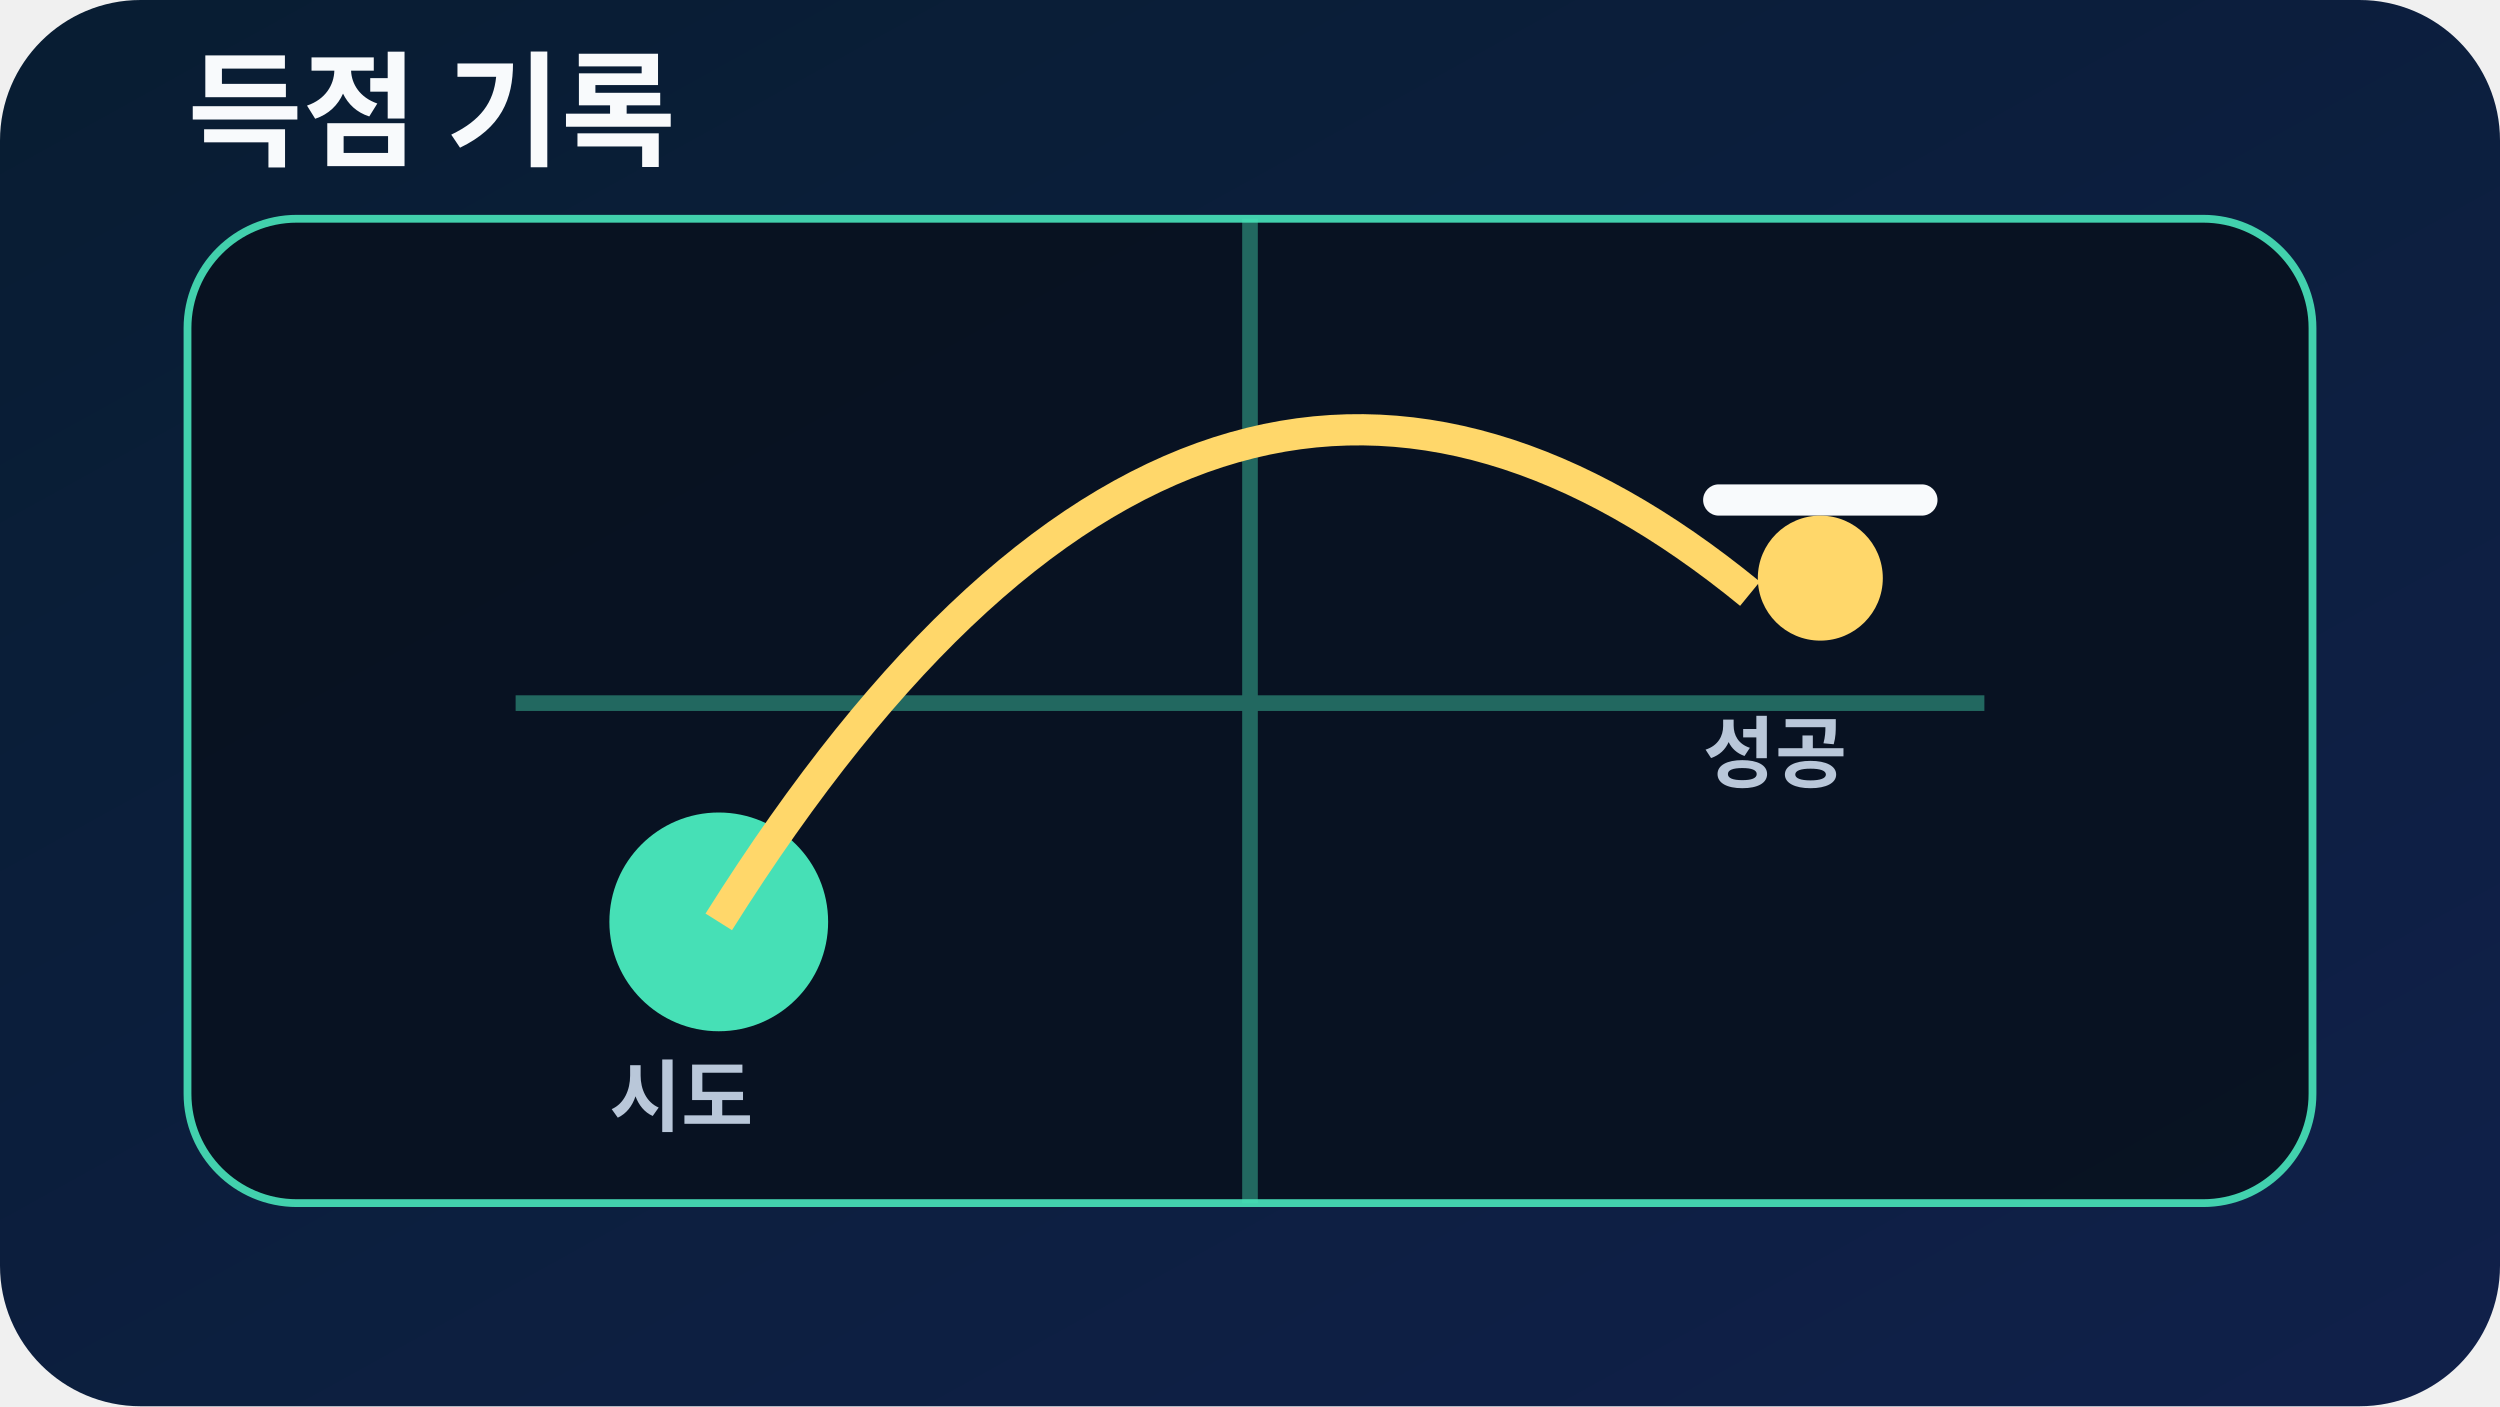
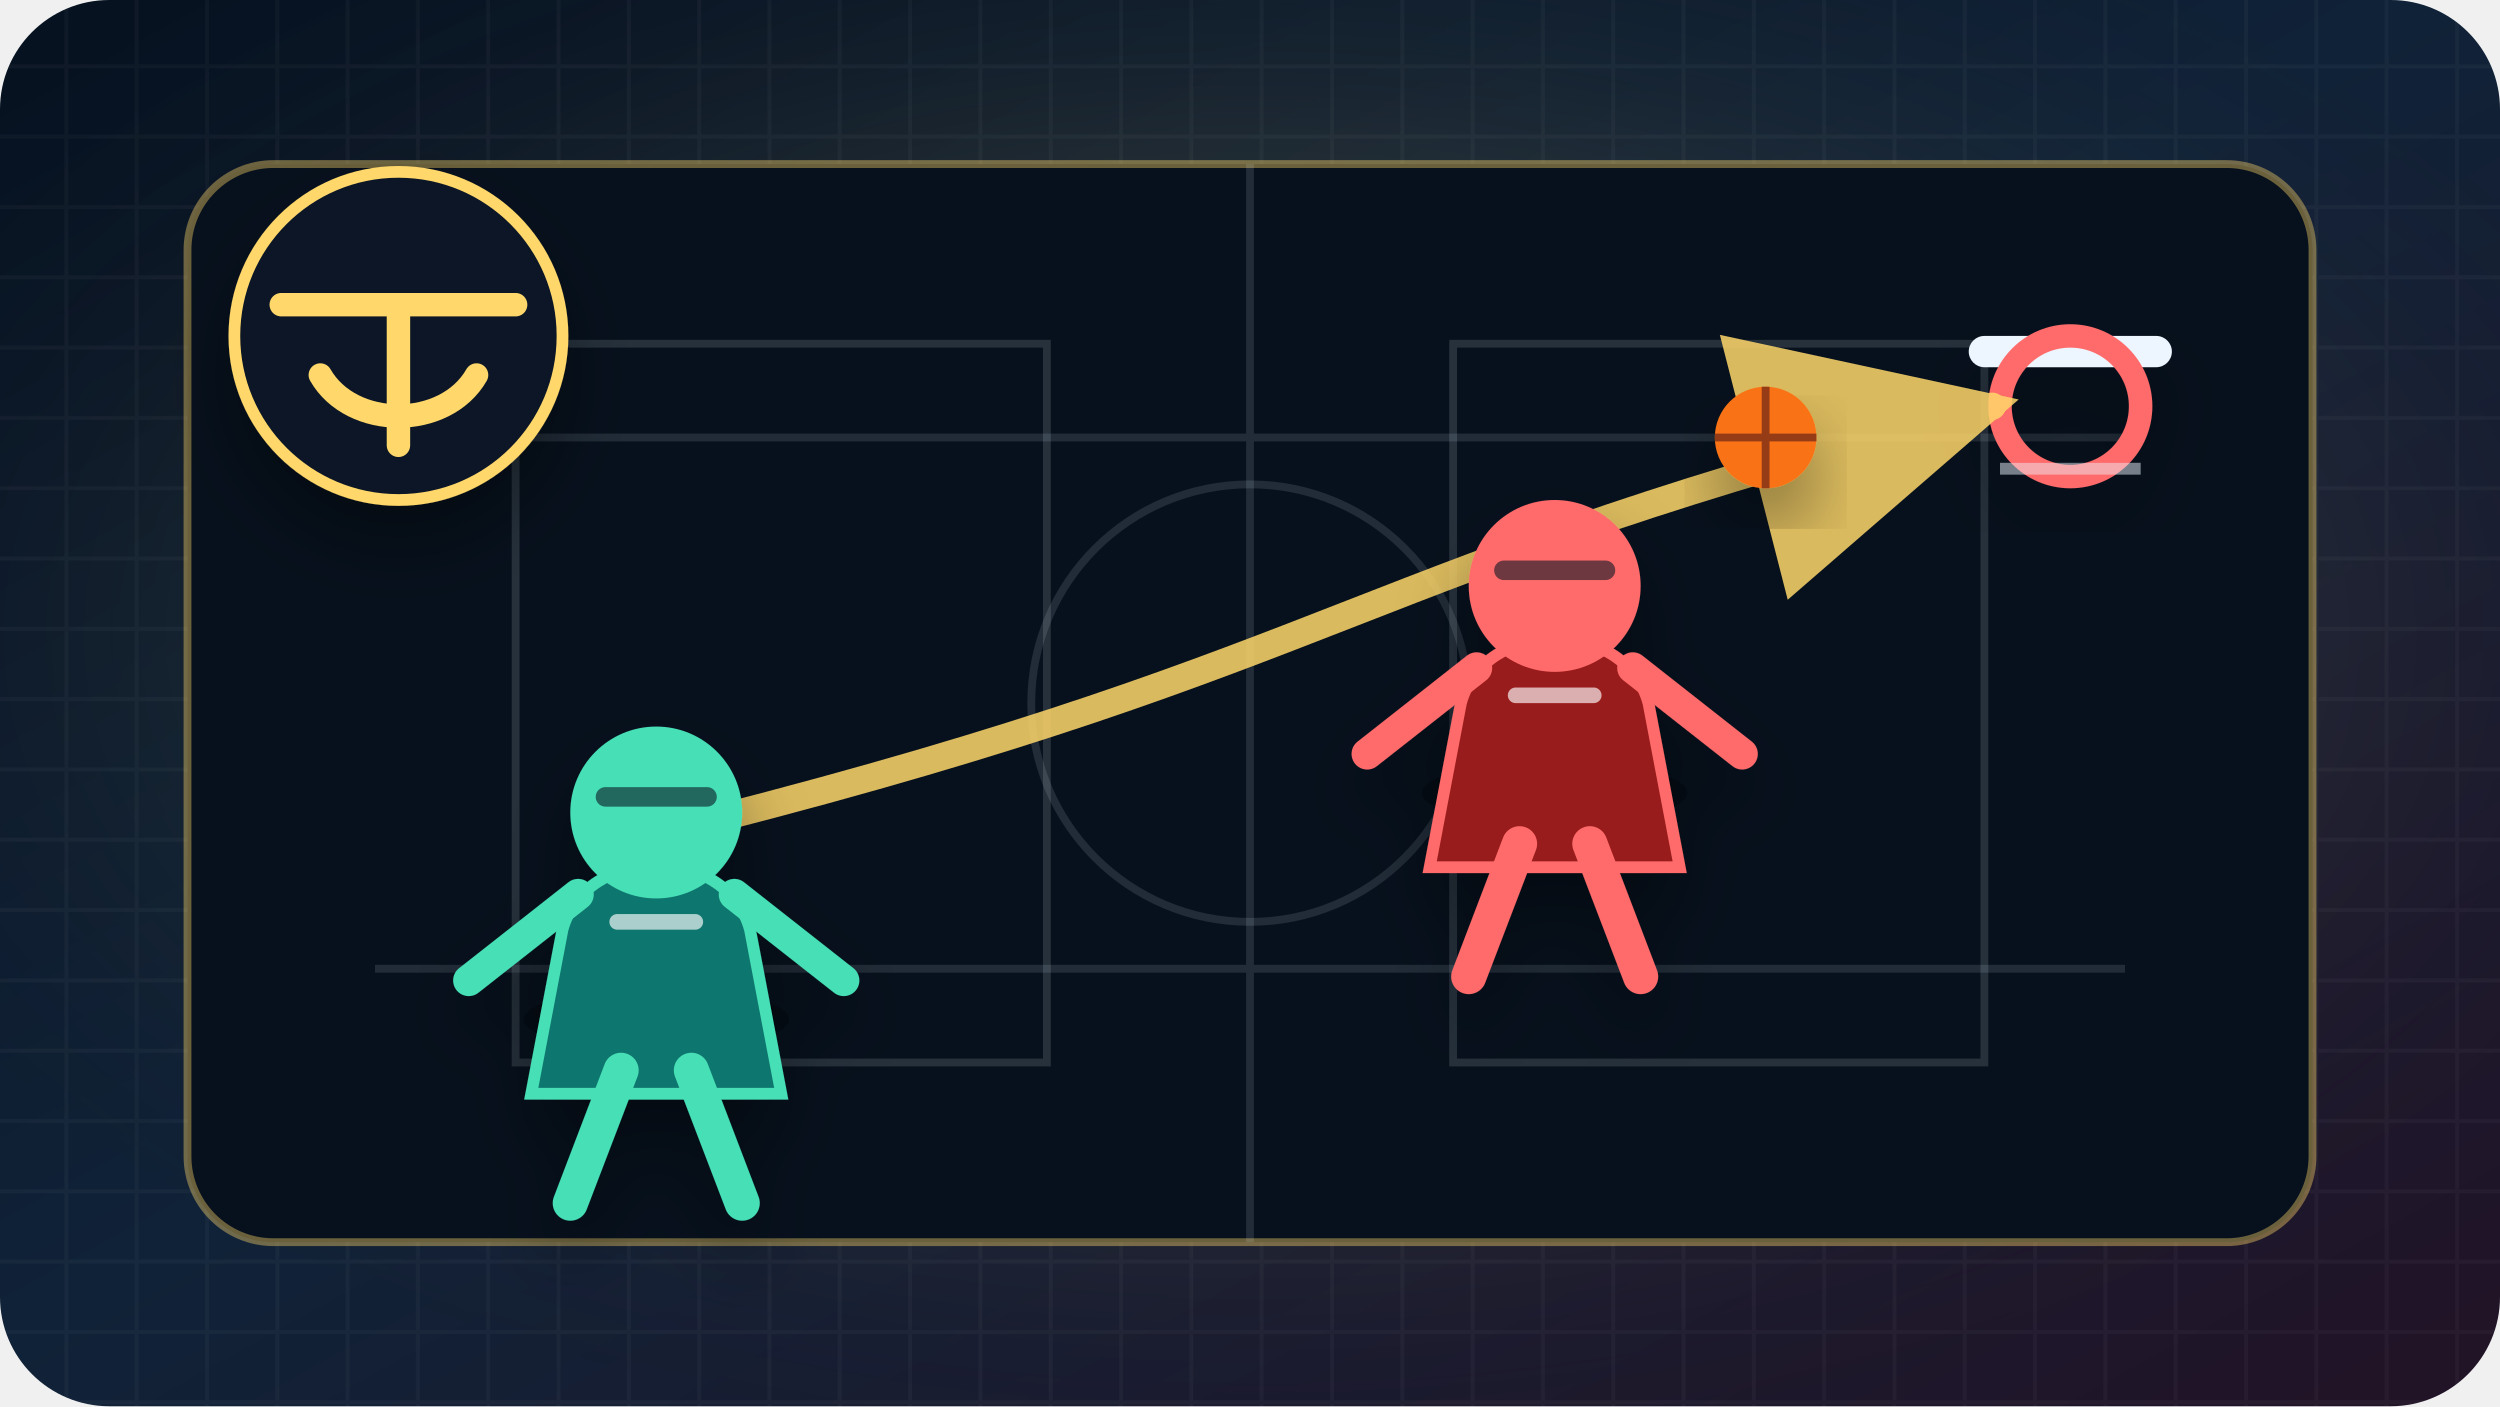
- <svg xmlns="http://www.w3.org/2000/svg" viewBox="0 0 320 180" role="img" aria-label="득점 기록 일러스트">
+ <svg xmlns="http://www.w3.org/2000/svg" viewBox="0 0 640 360" role="img" aria-label="referee illustration points">
  <defs>
-     <linearGradient id="g" x1="0" x2="1" y1="0" y2="1">
-       <stop stop-color="#081d32" />
-       <stop offset="1" stop-color="#10204a" />
+     <linearGradient id="bg" x1="0" x2="1" y1="0" y2="1">
+       <stop stop-color="#06111f" />
+       <stop offset=".48" stop-color="#102238" />
+       <stop offset="1" stop-color="#221326" />
    </linearGradient>
-     <style>.t{font:800 16px Arial,"Noto Sans KR",sans-serif;fill:#f8fafc}.s{font:700 10px Arial,"Noto Sans KR",sans-serif;fill:#b9c7d9}.l{fill:none;stroke:#46e0b6;stroke-width:2;opacity:.42}.o{fill:#ffd76a}.p{fill:#46e0b6}</style>
+     <radialGradient id="glow" cx="50%" cy="45%" r="62%">
+       <stop stop-color="#ffd76a" stop-opacity=".24" />
+       <stop offset=".58" stop-color="#ffd76a" stop-opacity=".07" />
+       <stop offset="1" stop-color="#000" stop-opacity="0" />
+     </radialGradient>
+     <filter id="shadow" x="-30%" y="-30%" width="160%" height="170%">
+       <feDropShadow dx="0" dy="10" stdDeviation="9" flood-color="#000" flood-opacity=".38" />
+     </filter>
+     <pattern id="grain" width="18" height="18" patternUnits="userSpaceOnUse">
+       <path d="M0 17H18M17 0V18" stroke="#fff" stroke-opacity=".035" />
+     </pattern>
+     <marker id="arrow" markerWidth="10" markerHeight="10" refX="9" refY="5" orient="auto" markerUnits="strokeWidth">
+       <path d="M0 0L10 5L0 10Z" fill="#ffd76a" />
+     </marker>
  </defs>
-   <rect width="320" height="180" rx="18" fill="url(#g)" />
-   <rect x="24" y="28" width="272" height="126" rx="14" fill="#08111f" stroke="#46e0b6" opacity=".92" />
-   <path class="l" d="M160 28v126M66 90h188" />
-   <circle class="p" cx="92" cy="118" r="14" />
-   <path d="M92 118c44-70 88-78 132-42" fill="none" stroke="#ffd76a" stroke-width="4" />
-   <rect x="218" y="62" width="30" height="4" rx="2" fill="#f8fafc" />
-   <circle class="o" cx="233" cy="74" r="8" />
-   <text x="24" y="20" class="t">득점 기록</text>
-   <text x="78" y="144" class="s">시도</text>
-   <text x="218" y="100" class="s">성공</text>
+   <rect width="640" height="360" rx="28" fill="url(#bg)" />
+   <rect width="640" height="360" rx="28" fill="url(#glow)" />
+   <rect width="640" height="360" rx="28" fill="url(#grain)" />
+   <rect x="48" y="42" width="544" height="276" rx="22" fill="#07111d" stroke="#ffd76a" stroke-opacity=".4" stroke-width="2" />
+   <path d="M320 42V318M96 112H544M96 248H544" stroke="#e5f3ff" stroke-opacity=".12" stroke-width="2" />
+   <path d="M132 88h136v184H132zM372 88h136v184H372z" fill="none" stroke="#e5f3ff" stroke-opacity=".14" stroke-width="2" />
+   <circle cx="320" cy="180" r="56" fill="none" stroke="#e5f3ff" stroke-opacity=".12" stroke-width="2" />
+   <g>
+     <g transform="translate(102 86)" filter="url(#shadow)">
+       <circle r="42" fill="#0b1726" stroke="#ffd76a" stroke-width="3" />
+       <path d="M-30-8h60M0-8v36M-20 10c8 14 32 14 40 0" fill="none" stroke="#ffd76a" stroke-width="6" stroke-linecap="round" stroke-linejoin="round" />
+     </g>
+     <g filter="url(#shadow)">
+       <rect x="504" y="86" width="52" height="8" rx="4" fill="#edf6ff" />
+       <circle cx="530" cy="104" r="18" fill="none" stroke="#ff6b6b" stroke-width="6" />
+       <path d="M512 120h36" stroke="#edf6ff" stroke-opacity=".45" stroke-width="3" />
+     </g>
+     <path d="M182 210C346 168, 346 146, 510 104" fill="none" stroke="#ffd76a" stroke-width="7" stroke-linecap="round" marker-end="url(#arrow)" opacity=".85" />
+     <g filter="url(#shadow)" transform="translate(168 226) scale(1 1)">
+       <ellipse cx="0" cy="35" rx="34" ry="8" fill="#000" opacity=".28" />
+       <path d="M-24 12c6-22 42-22 48 0l8 42h-64z" fill="#0f766e" stroke="#46e0b6" stroke-width="3" />
+       <circle cx="0" cy="-18" r="22" fill="#46e0b6" />
+       <path d="M-20 3l-28 22M20 3l28 22" stroke="#46e0b6" stroke-width="8" stroke-linecap="round" />
+       <path d="M-9 48l-13 34M9 48l13 34" stroke="#46e0b6" stroke-width="9" stroke-linecap="round" />
+       <path d="M-13 -22h26" stroke="#06111f" stroke-width="5" stroke-linecap="round" opacity=".58" />
+       <path d="M-10 10h20" stroke="#fff" stroke-opacity=".65" stroke-width="4" stroke-linecap="round" />
+     </g>
+     <g filter="url(#shadow)" transform="translate(398 168) scale(-1 1)">
+       <ellipse cx="0" cy="35" rx="34" ry="8" fill="#000" opacity=".28" />
+       <path d="M-24 12c6-22 42-22 48 0l8 42h-64z" fill="#991b1b" stroke="#ff6b6b" stroke-width="3" />
+       <circle cx="0" cy="-18" r="22" fill="#ff6b6b" />
+       <path d="M-20 3l-28 22M20 3l28 22" stroke="#ff6b6b" stroke-width="8" stroke-linecap="round" />
+       <path d="M-9 48l-13 34M9 48l13 34" stroke="#ff6b6b" stroke-width="9" stroke-linecap="round" />
+       <path d="M-13 -22h26" stroke="#06111f" stroke-width="5" stroke-linecap="round" opacity=".58" />
+       <path d="M-10 10h20" stroke="#fff" stroke-opacity=".65" stroke-width="4" stroke-linecap="round" />
+     </g>
+     <g filter="url(#shadow)">
+       <circle cx="452" cy="112" r="13" fill="#f97316" />
+       <path d="M439 112h26M452 99v26" stroke="#7c2d12" stroke-width="2" fill="none" opacity=".8" />
+     </g>
+   </g>
</svg>
